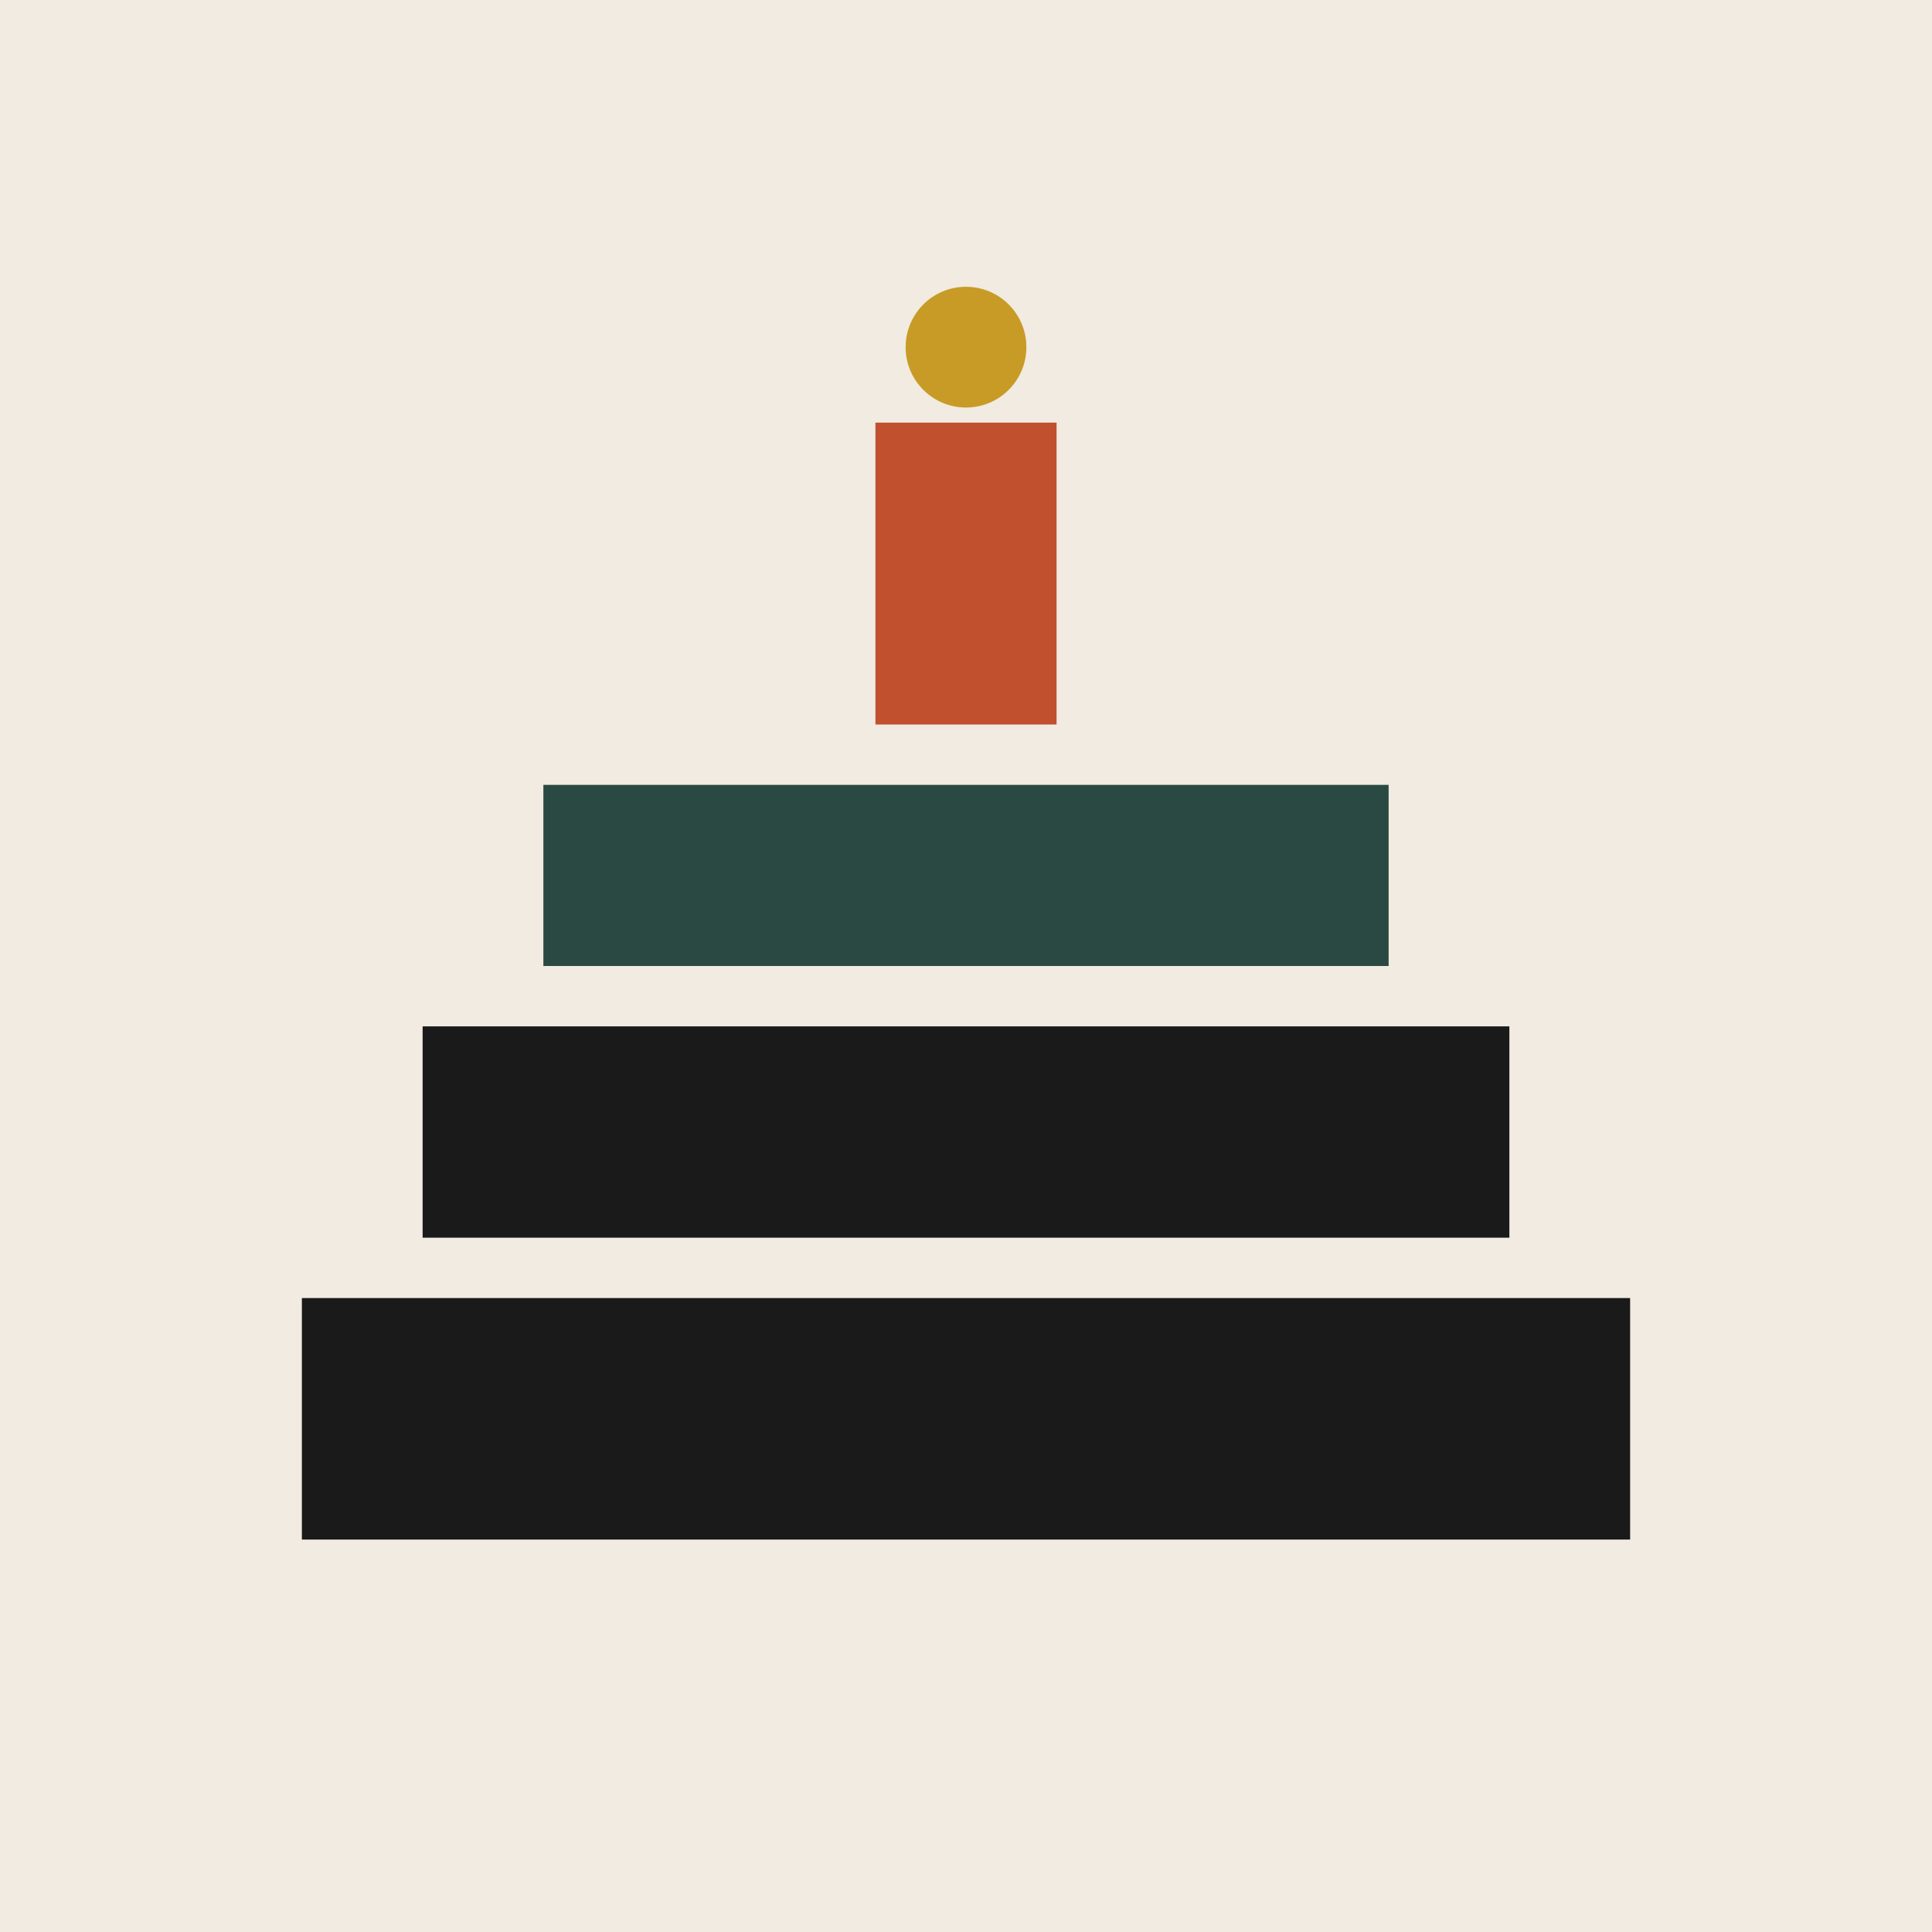
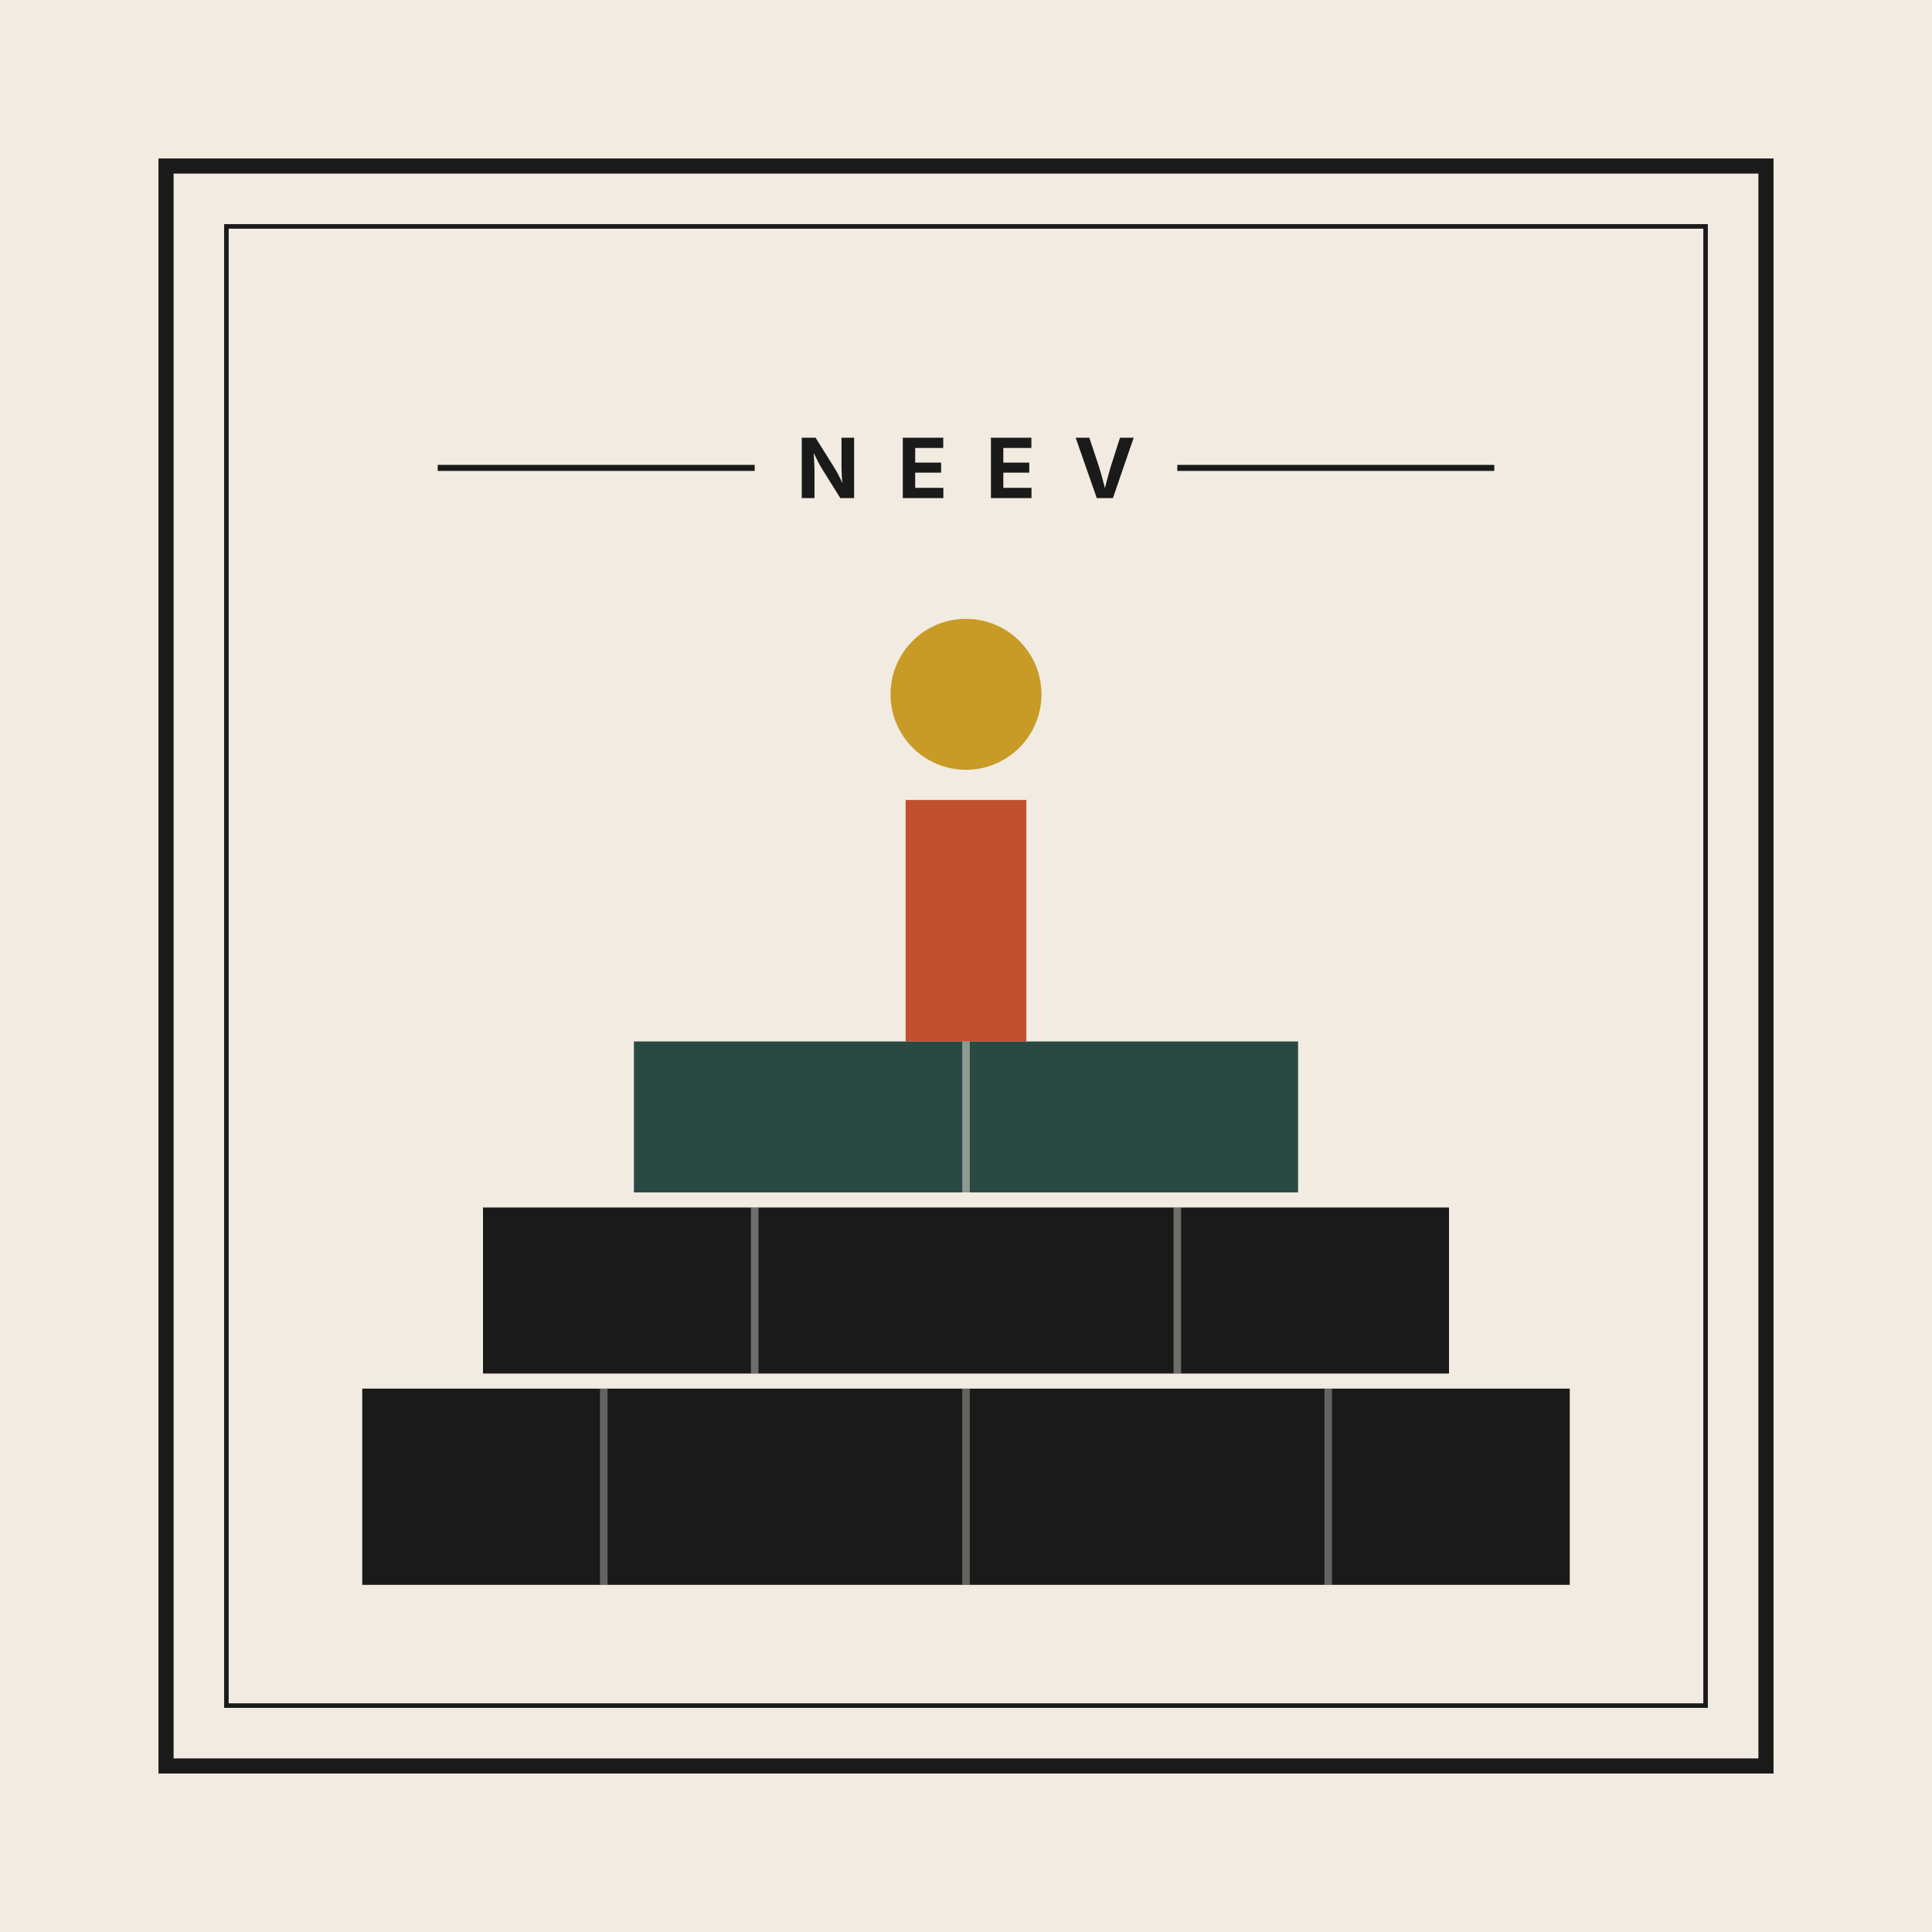
<svg xmlns="http://www.w3.org/2000/svg" viewBox="0 0 256 256" role="img" aria-label="Neev">
  <rect width="256" height="256" fill="#f1ebe1" />
-   <rect x="40" y="172" width="176" height="32" fill="#1a1a1a" />
-   <rect x="56" y="136" width="144" height="28" fill="#1a1a1a" />
-   <rect x="72" y="104" width="112" height="24" fill="#2a4942" />
-   <rect x="116" y="56" width="24" height="40" fill="#c1502e" />
-   <circle cx="128" cy="46" r="8" fill="#c89b27" />
+   <rect x="22" y="22" width="212" height="212" fill="none" stroke="#1a1a1a" stroke-width="2" />
+   <rect x="30" y="30" width="196" height="196" fill="none" stroke="#1a1a1a" stroke-width="0.6" />
+   <line x1="58" y1="62" x2="100" y2="62" stroke="#1a1a1a" stroke-width="0.8" />
+   <line x1="156" y1="62" x2="198" y2="62" stroke="#1a1a1a" stroke-width="0.8" />
+   <text x="128" y="66" text-anchor="middle" font-family="Inter, sans-serif" font-weight="700" font-size="11" letter-spacing="5" fill="#1a1a1a">NEEV</text>
+   <circle cx="128" cy="92" r="10" fill="#c89b27" />
+   <rect x="120" y="106" width="16" height="32" fill="#c1502e" />
+   <rect x="84" y="138" width="88" height="20" fill="#2a4942" />
+   <rect x="64" y="160" width="128" height="22" fill="#1a1a1a" />
+   <rect x="48" y="184" width="160" height="26" fill="#1a1a1a" />
+   <line x1="128" y1="138" x2="128" y2="158" stroke="#f1ebe1" stroke-width="1" opacity="0.5" />
+   <line x1="100" y1="160" x2="100" y2="182" stroke="#f1ebe1" stroke-width="1" opacity="0.4" />
+   <line x1="156" y1="160" x2="156" y2="182" stroke="#f1ebe1" stroke-width="1" opacity="0.4" />
+   <line x1="80" y1="184" x2="80" y2="210" stroke="#f1ebe1" stroke-width="1" opacity="0.35" />
+   <line x1="128" y1="184" x2="128" y2="210" stroke="#f1ebe1" stroke-width="1" opacity="0.35" />
+   <line x1="176" y1="184" x2="176" y2="210" stroke="#f1ebe1" stroke-width="1" opacity="0.35" />
</svg>
